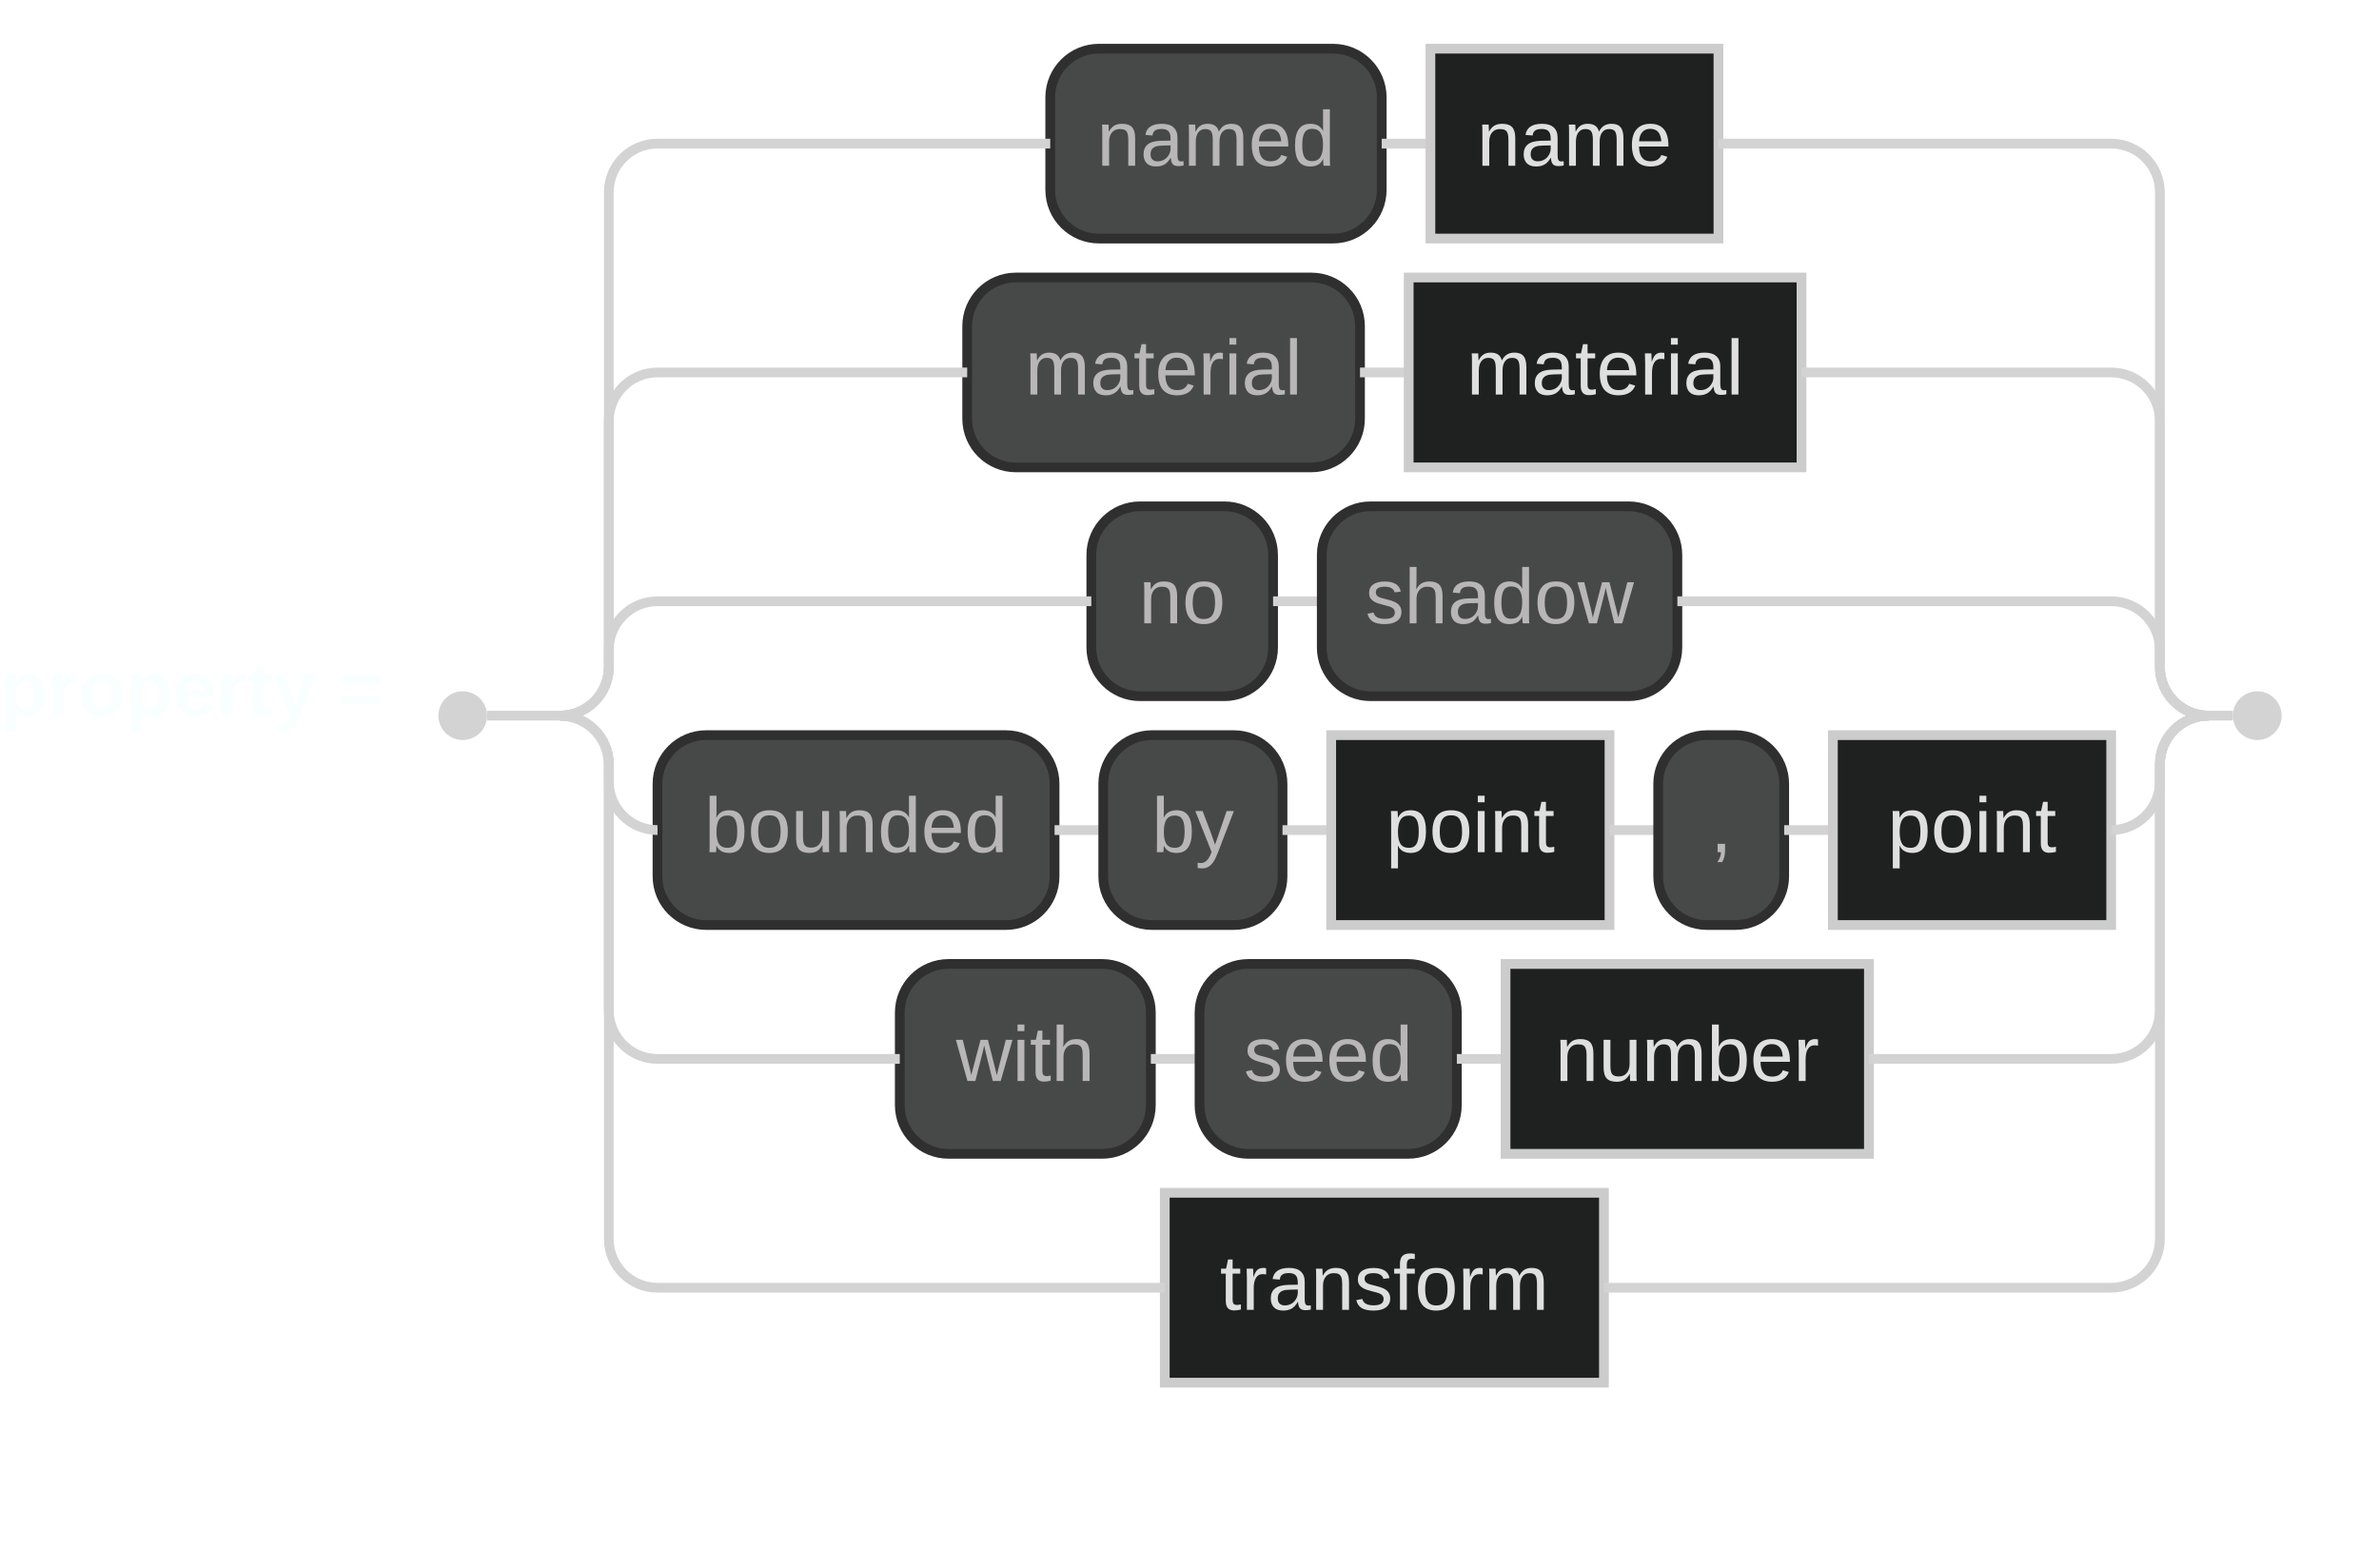
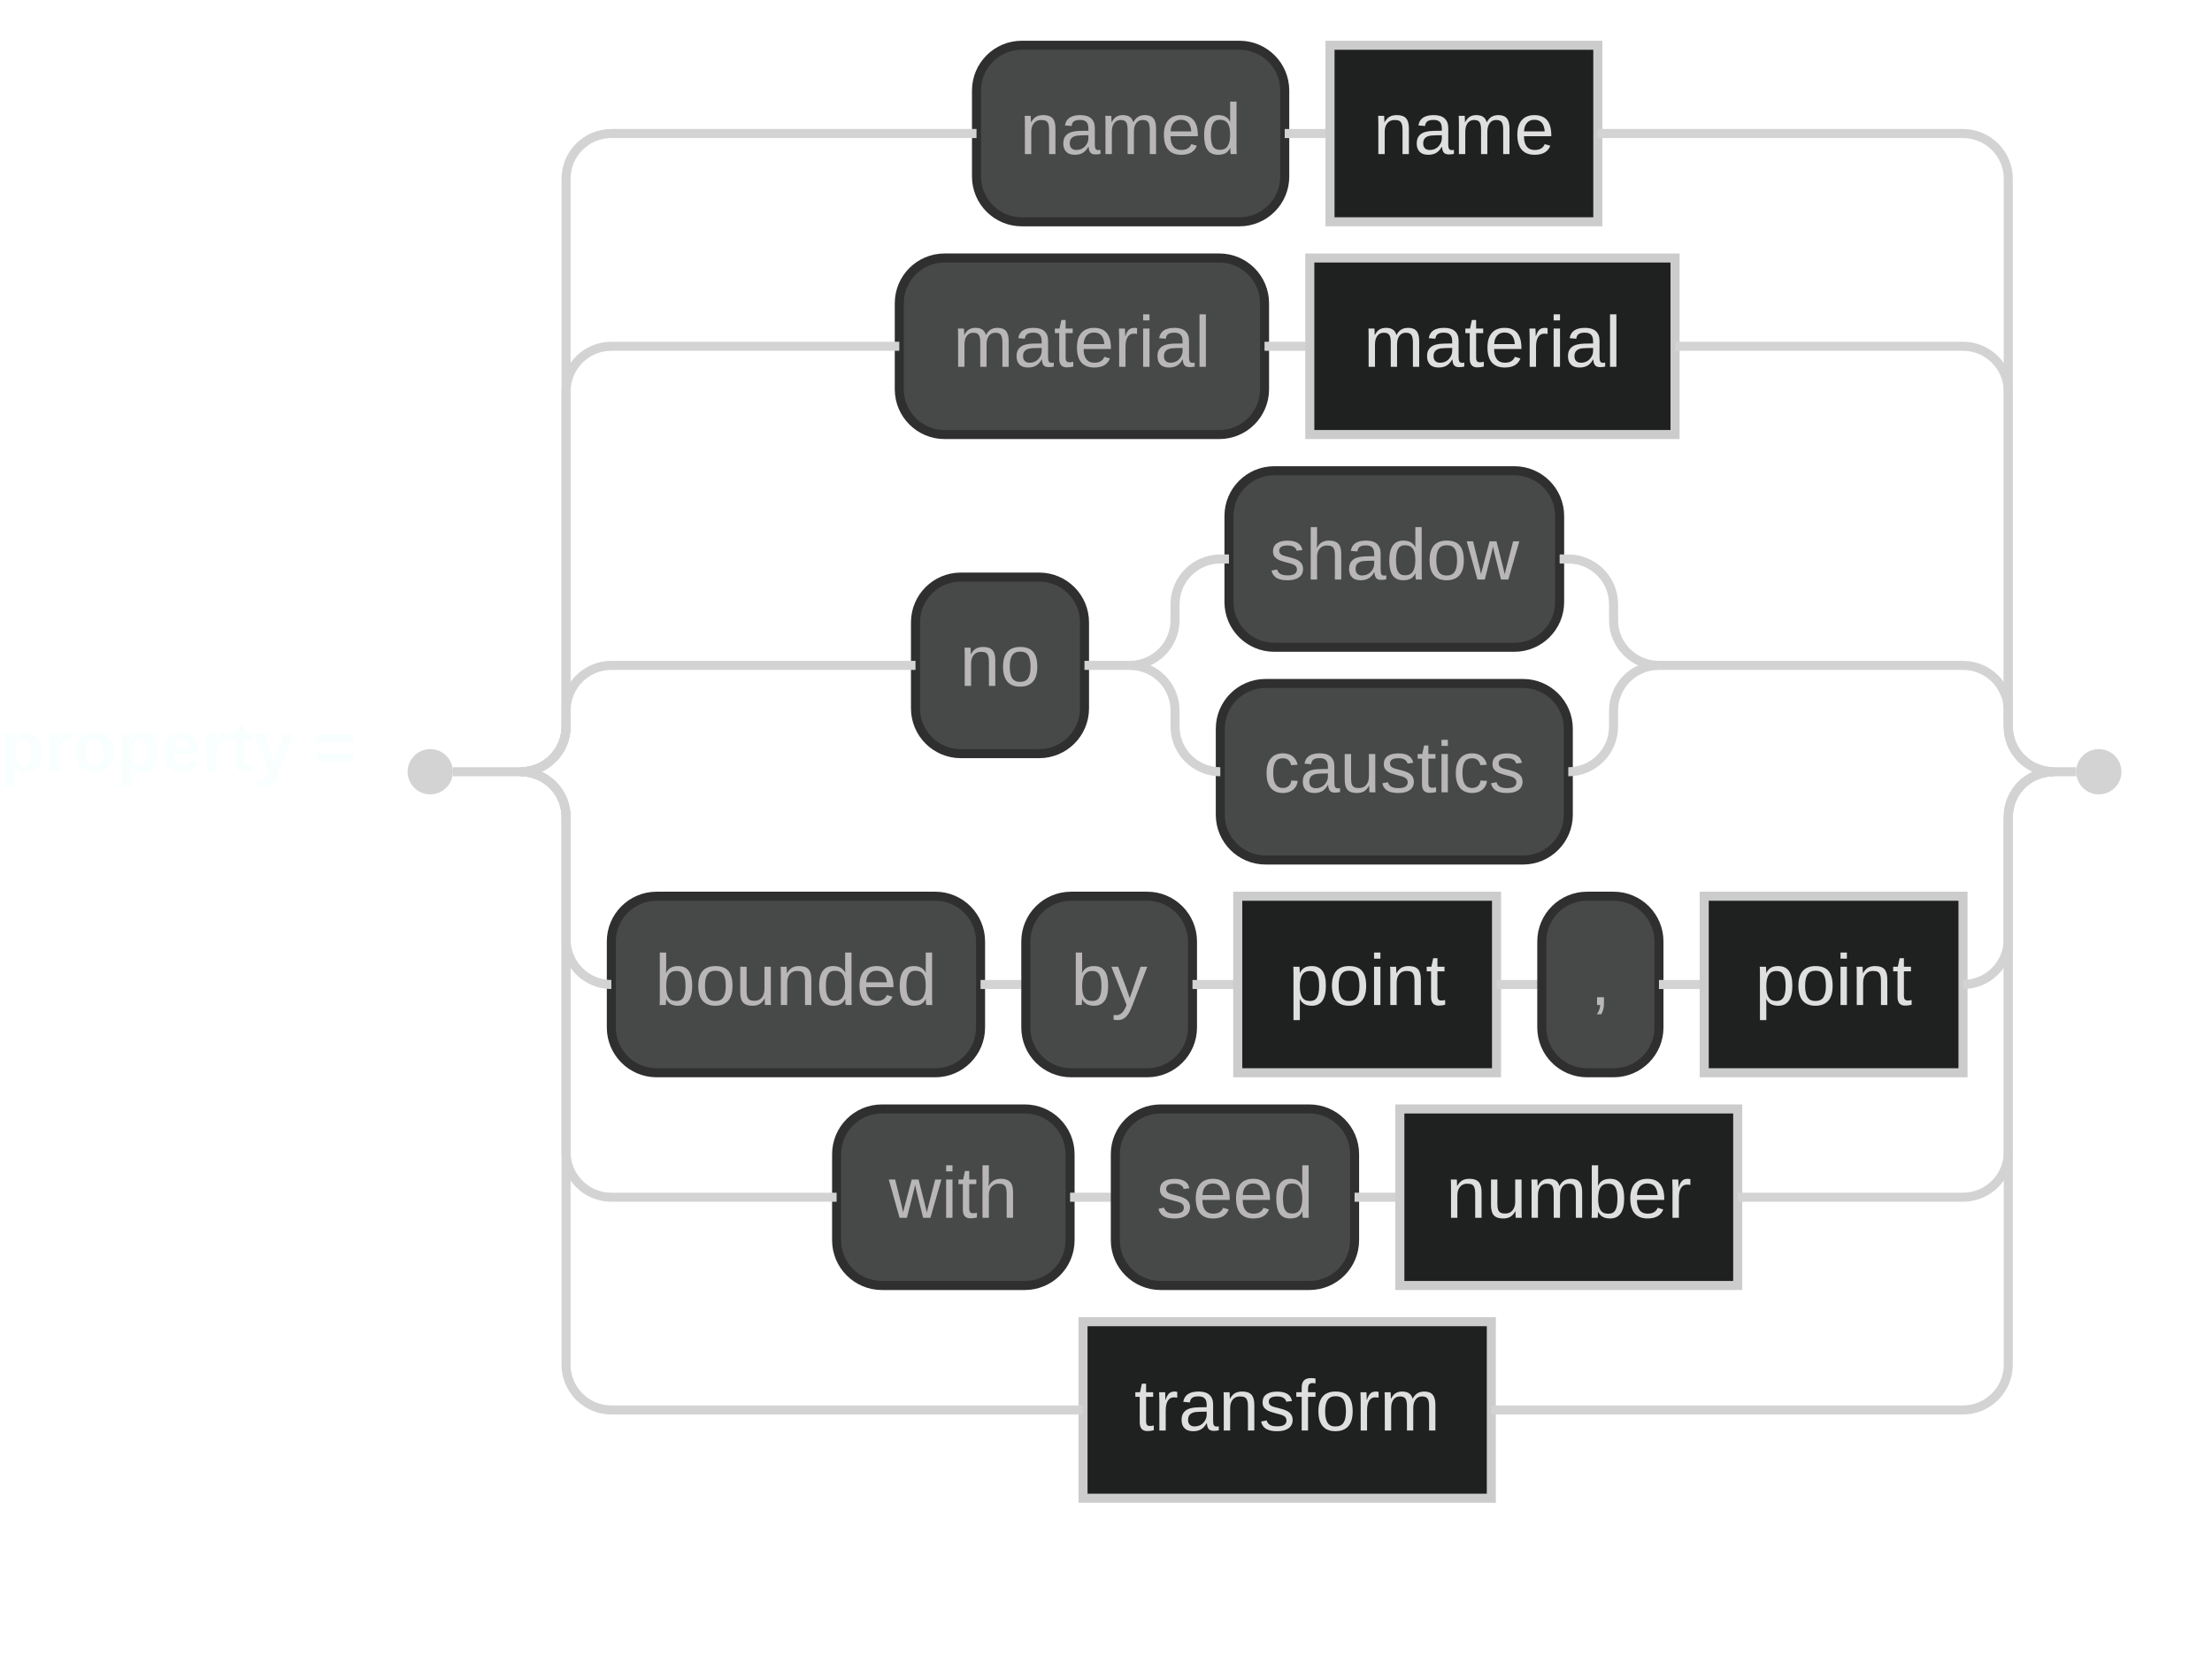
- <svg xmlns="http://www.w3.org/2000/svg" id="my-svg" width="100%" class="railroad-diagram" style="max-width: 488.578px; background-color: transparent;" viewBox="0 0 488.578 322" role="graphics-document document" aria-roledescription="railroadEbnf">
+ <svg xmlns="http://www.w3.org/2000/svg" id="my-svg" width="100%" class="railroad-diagram" style="max-width: 488.578px; background-color: transparent;" viewBox="0 0 488.578 369" role="graphics-document document" aria-roledescription="railroadEbnf">
  <style>#my-svg{font-family:"trebuchet ms",verdana,arial,sans-serif;font-size:16px;fill:#ccc;}@keyframes edge-animation-frame{from{stroke-dashoffset:0;}}@keyframes dash{to{stroke-dashoffset:0;}}#my-svg .edge-animation-slow{stroke-dasharray:9,5!important;stroke-dashoffset:900;animation:dash 50s linear infinite;stroke-linecap:round;}#my-svg .edge-animation-fast{stroke-dasharray:9,5!important;stroke-dashoffset:900;animation:dash 20s linear infinite;stroke-linecap:round;}#my-svg .error-icon{fill:#a44141;}#my-svg .error-text{fill:#ddd;stroke:#ddd;}#my-svg .edge-thickness-normal{stroke-width:1px;}#my-svg .edge-thickness-thick{stroke-width:3.5px;}#my-svg .edge-pattern-solid{stroke-dasharray:0;}#my-svg .edge-thickness-invisible{stroke-width:0;fill:none;}#my-svg .edge-pattern-dashed{stroke-dasharray:3;}#my-svg .edge-pattern-dotted{stroke-dasharray:2;}#my-svg .marker{fill:lightgrey;stroke:lightgrey;}#my-svg .marker.cross{stroke:lightgrey;}#my-svg svg{font-family:"trebuchet ms",verdana,arial,sans-serif;font-size:16px;}#my-svg p{margin:0;}#my-svg .railroad-diagram{font-family:"trebuchet ms",verdana,arial,sans-serif;font-size:16px;}#my-svg .railroad-terminal rect{fill:hsl(180, 1.587%, 28.353%);stroke:hsl(180, 0%, 18.353%);stroke-width:2px;}#my-svg .railroad-terminal text{fill:rgb(183.848, 181.552, 181.552);font-family:"trebuchet ms",verdana,arial,sans-serif;font-size:16px;text-anchor:middle;dominant-baseline:middle;}#my-svg .railroad-nonterminal rect{fill:#1f2020;stroke:#cccccc;stroke-width:2px;}#my-svg .railroad-nonterminal text{fill:#e0dfdf;font-family:"trebuchet ms",verdana,arial,sans-serif;font-size:16px;text-anchor:middle;dominant-baseline:middle;}#my-svg .railroad-line{stroke:lightgrey;stroke-width:2px;fill:none;}#my-svg .railroad-start circle,#my-svg .railroad-end circle{fill:lightgrey;}#my-svg .railroad-comment ellipse{fill:#181818;stroke:hsl(20, 0%, 2.353%);stroke-width:2px;}#my-svg .railroad-comment text{fill:rgb(223, 223.667, 224);font-style:italic;font-family:"trebuchet ms",verdana,arial,sans-serif;font-size:16px;text-anchor:middle;dominant-baseline:middle;}#my-svg .railroad-special rect{fill:hsl(20, 1.587%, 12.353%);stroke:hsl(20, 0%, 2.353%);stroke-width:2px;stroke-dasharray:5,3;}#my-svg .railroad-special text{fill:#e0dfdf;font-family:"trebuchet ms",verdana,arial,sans-serif;font-size:16px;text-anchor:middle;dominant-baseline:middle;}#my-svg .railroad-rule-name{font-weight:bold;fill:#F9FFFE;font-family:"trebuchet ms",verdana,arial,sans-serif;font-size:16px;}#my-svg .node .neo-node{stroke:#ccc;}#my-svg [data-look="neo"].node rect,#my-svg [data-look="neo"].cluster rect,#my-svg [data-look="neo"].node polygon{stroke:url(#my-svg-gradient);filter:drop-shadow( 1px 2px 2px rgba(185,185,185,1));}#my-svg [data-look="neo"].swimlane.cluster rect{filter:none;}#my-svg [data-look="neo"].node path{stroke:url(#my-svg-gradient);stroke-width:1px;}#my-svg [data-look="neo"].node .outer-path{filter:drop-shadow( 1px 2px 2px rgba(185,185,185,1));}#my-svg [data-look="neo"].node .neo-line path{stroke:#ccc;filter:none;}#my-svg [data-look="neo"].node circle{stroke:url(#my-svg-gradient);filter:drop-shadow( 1px 2px 2px rgba(185,185,185,1));}#my-svg [data-look="neo"].node circle .state-start{fill:#000000;}#my-svg [data-look="neo"].icon-shape .icon{fill:url(#my-svg-gradient);filter:drop-shadow( 1px 2px 2px rgba(185,185,185,1));}#my-svg [data-look="neo"].icon-shape .icon-neo path{stroke:url(#my-svg-gradient);filter:drop-shadow( 1px 2px 2px rgba(185,185,185,1));}#my-svg :root{--mermaid-font-family:"trebuchet ms",verdana,arial,sans-serif;}</style>
  <g />
  <g class="railroad-rule" transform="translate(0, 10)">
    <g transform="translate(115.0312, 0)">
      <g class="railroad-choice">
        <g class="railroad-sequence" transform="translate(100.6562, 0)">
          <g class="railroad-terminal" transform="translate(0, 0)">
            <rect x="0" y="0" width="68.078" height="39" rx="10" ry="10" />
            <text x="34.039" y="19.5">named</text>
          </g>
          <path class="railroad-line" d="M 68.078 19.5 L 78.078 19.5" />
          <g class="railroad-nonterminal" transform="translate(78.07812, 0)">
            <rect x="0" y="0" width="59.156" height="39" />
            <text x="29.578" y="19.5">name</text>
          </g>
        </g>
-         <path class="railroad-line" d="M 0 137 A 10 10 0 0 0 10 127 L 10 29.5 A 10 10 0 0 1 20 19.5 L 100.656 19.5" />
-         <path class="railroad-line" d="M 237.891 19.5 L 318.547 19.5 A 10 10 0 0 1 328.547 29.5 L 328.547 127 A 10 10 0 0 0 338.547 137" />
+         <path class="railroad-line" d="M 0 160.5 A 10 10 0 0 0 10 150.5 L 10 29.5 A 10 10 0 0 1 20 19.5 L 100.656 19.5" />
+         <path class="railroad-line" d="M 237.891 19.5 L 318.547 19.5 A 10 10 0 0 1 328.547 29.5 L 328.547 150.5 A 10 10 0 0 0 338.547 160.5" />
        <g class="railroad-sequence" transform="translate(83.60156, 47)">
          <g class="railroad-terminal" transform="translate(0, 0)">
            <rect x="0" y="0" width="80.672" height="39" rx="10" ry="10" />
            <text x="40.336" y="19.5">material</text>
          </g>
          <path class="railroad-line" d="M 80.672 19.5 L 90.672 19.5" />
          <g class="railroad-nonterminal" transform="translate(90.67188, 0)">
            <rect x="0" y="0" width="80.672" height="39" />
            <text x="40.336" y="19.5">material</text>
          </g>
        </g>
-         <path class="railroad-line" d="M 0 137 A 10 10 0 0 0 10 127 L 10 76.5 A 10 10 0 0 1 20 66.5 L 83.602 66.5" />
-         <path class="railroad-line" d="M 254.945 66.5 L 318.547 66.5 A 10 10 0 0 1 328.547 76.5 L 328.547 127 A 10 10 0 0 0 338.547 137" />
-         <g class="railroad-sequence" transform="translate(109.0938, 94)">
-           <g class="railroad-terminal" transform="translate(0, 0)">
+         <path class="railroad-line" d="M 0 160.5 A 10 10 0 0 0 10 150.5 L 10 76.5 A 10 10 0 0 1 20 66.5 L 83.602 66.5" />
+         <path class="railroad-line" d="M 254.945 66.5 L 318.547 66.5 A 10 10 0 0 1 328.547 76.5 L 328.547 150.5 A 10 10 0 0 0 338.547 160.5" />
+         <g class="railroad-sequence" transform="translate(87.17969, 94)">
+           <g class="railroad-terminal" transform="translate(0, 23.5)">
            <rect x="0" y="0" width="37.328" height="39" rx="10" ry="10" />
            <text x="18.664" y="19.5">no</text>
          </g>
-           <path class="railroad-line" d="M 37.328 19.5 L 47.328 19.5" />
-           <g class="railroad-terminal" transform="translate(47.32812, 0)">
-             <rect x="0" y="0" width="73.031" height="39" rx="10" ry="10" />
-             <text x="36.516" y="19.5">shadow</text>
+           <path class="railroad-line" d="M 37.328 43 L 47.328 43" />
+           <g class="railroad-choice" transform="translate(47.32812, 0)">
+             <g class="railroad-terminal" transform="translate(21.91406, 0)">
+               <rect x="0" y="0" width="73.031" height="39" rx="10" ry="10" />
+               <text x="36.516" y="19.5">shadow</text>
+             </g>
+             <path class="railroad-line" d="M 0 43 A 10 10 0 0 0 10 33 L 10 29.5 A 10 10 0 0 1 20 19.5 L 21.914 19.5" />
+             <path class="railroad-line" d="M 94.945 19.5 L 96.859 19.5 A 10 10 0 0 1 106.859 29.5 L 106.859 33 A 10 10 0 0 0 116.859 43" />
+             <g class="railroad-terminal" transform="translate(20, 47)">
+               <rect x="0" y="0" width="76.859" height="39" rx="10" ry="10" />
+               <text x="38.43" y="19.5">caustics</text>
+             </g>
+             <path class="railroad-line" d="M 0 43 A 10 10 0 0 1 10 53 L 10 56.5 A 10 10 0 0 0 20 66.5 L 20 66.5" />
+             <path class="railroad-line" d="M 96.859 66.5 L 96.859 66.5 A 10 10 0 0 0 106.859 56.5 L 106.859 53 A 10 10 0 0 1 116.859 43" />
          </g>
        </g>
-         <path class="railroad-line" d="M 0 137 A 10 10 0 0 0 10 127 L 10 123.5 A 10 10 0 0 1 20 113.5 L 109.094 113.5" />
-         <path class="railroad-line" d="M 229.453 113.5 L 318.547 113.5 A 10 10 0 0 1 328.547 123.5 L 328.547 127 A 10 10 0 0 0 338.547 137" />
-         <g class="railroad-sequence" transform="translate(20, 141)">
+         <path class="railroad-line" d="M 0 160.5 A 10 10 0 0 0 10 150.5 L 10 147 A 10 10 0 0 1 20 137 L 87.18 137" />
+         <path class="railroad-line" d="M 251.367 137 L 318.547 137 A 10 10 0 0 1 328.547 147 L 328.547 150.5 A 10 10 0 0 0 338.547 160.5" />
+         <g class="railroad-sequence" transform="translate(20, 188)">
          <g class="railroad-terminal" transform="translate(0, 0)">
            <rect x="0" y="0" width="81.547" height="39" rx="10" ry="10" />
            <text x="40.773" y="19.5">bounded</text>
          </g>
          <path class="railroad-line" d="M 81.547 19.5 L 91.547 19.5" />
          <g class="railroad-terminal" transform="translate(91.54688, 0)">
            <rect x="0" y="0" width="36.812" height="39" rx="10" ry="10" />
            <text x="18.406" y="19.5">by</text>
          </g>
          <path class="railroad-line" d="M 128.359 19.5 L 138.359 19.5" />
          <g class="railroad-nonterminal" transform="translate(138.3594, 0)">
            <rect x="0" y="0" width="57.156" height="39" />
            <text x="28.578" y="19.5">point</text>
          </g>
          <path class="railroad-line" d="M 195.516 19.5 L 205.516 19.5" />
          <g class="railroad-terminal" transform="translate(205.5156, 0)">
            <rect x="0" y="0" width="25.875" height="39" rx="10" ry="10" />
            <text x="12.938" y="19.5">,</text>
          </g>
          <path class="railroad-line" d="M 231.391 19.5 L 241.391 19.5" />
          <g class="railroad-nonterminal" transform="translate(241.3906, 0)">
            <rect x="0" y="0" width="57.156" height="39" />
            <text x="28.578" y="19.5">point</text>
          </g>
        </g>
-         <path class="railroad-line" d="M 0 137 A 10 10 0 0 1 10 147 L 10 150.5 A 10 10 0 0 0 20 160.5 L 20 160.5" />
-         <path class="railroad-line" d="M 318.547 160.5 L 318.547 160.5 A 10 10 0 0 0 328.547 150.5 L 328.547 147 A 10 10 0 0 1 338.547 137" />
-         <g class="railroad-sequence" transform="translate(69.75781, 188)">
+         <path class="railroad-line" d="M 0 160.5 A 10 10 0 0 1 10 170.5 L 10 197.5 A 10 10 0 0 0 20 207.5 L 20 207.5" />
+         <path class="railroad-line" d="M 318.547 207.5 L 318.547 207.5 A 10 10 0 0 0 328.547 197.5 L 328.547 170.5 A 10 10 0 0 1 338.547 160.5" />
+         <g class="railroad-sequence" transform="translate(69.75781, 235)">
          <g class="railroad-terminal" transform="translate(0, 0)">
            <rect x="0" y="0" width="51.562" height="39" rx="10" ry="10" />
            <text x="25.781" y="19.5">with</text>
          </g>
          <path class="railroad-line" d="M 51.562 19.5 L 61.562 19.5" />
          <g class="railroad-terminal" transform="translate(61.5625, 0)">
            <rect x="0" y="0" width="52.844" height="39" rx="10" ry="10" />
            <text x="26.422" y="19.5">seed</text>
          </g>
          <path class="railroad-line" d="M 114.406 19.5 L 124.406 19.5" />
          <g class="railroad-nonterminal" transform="translate(124.4062, 0)">
            <rect x="0" y="0" width="74.625" height="39" />
            <text x="37.312" y="19.5">number</text>
          </g>
        </g>
-         <path class="railroad-line" d="M 0 137 A 10 10 0 0 1 10 147 L 10 197.5 A 10 10 0 0 0 20 207.5 L 69.758 207.5" />
-         <path class="railroad-line" d="M 268.789 207.5 L 318.547 207.5 A 10 10 0 0 0 328.547 197.5 L 328.547 147 A 10 10 0 0 1 338.547 137" />
-         <g class="railroad-nonterminal" transform="translate(124.1797, 235)">
+         <path class="railroad-line" d="M 0 160.5 A 10 10 0 0 1 10 170.5 L 10 244.5 A 10 10 0 0 0 20 254.5 L 69.758 254.5" />
+         <path class="railroad-line" d="M 268.789 254.5 L 318.547 254.5 A 10 10 0 0 0 328.547 244.5 L 328.547 170.5 A 10 10 0 0 1 338.547 160.5" />
+         <g class="railroad-nonterminal" transform="translate(124.1797, 282)">
          <rect x="0" y="0" width="90.188" height="39" />
          <text x="45.094" y="19.5">transform</text>
        </g>
-         <path class="railroad-line" d="M 0 137 A 10 10 0 0 1 10 147 L 10 244.5 A 10 10 0 0 0 20 254.5 L 124.18 254.5" />
-         <path class="railroad-line" d="M 214.367 254.5 L 318.547 254.5 A 10 10 0 0 0 328.547 244.5 L 328.547 147 A 10 10 0 0 1 338.547 137" />
+         <path class="railroad-line" d="M 0 160.5 A 10 10 0 0 1 10 170.5 L 10 291.5 A 10 10 0 0 0 20 301.5 L 124.18 301.5" />
+         <path class="railroad-line" d="M 214.367 301.5 L 318.547 301.5 A 10 10 0 0 0 328.547 291.5 L 328.547 170.5 A 10 10 0 0 1 338.547 160.5" />
      </g>
    </g>
    <g class="railroad-rule-name-group">
-       <text class="railroad-rule-name" x="0" y="137">property =</text>
+       <text class="railroad-rule-name" x="0" y="160.5">property =</text>
    </g>
    <g class="railroad-start">
-       <circle cx="95.031" cy="137" r="5" />
+       <circle cx="95.031" cy="160.5" r="5" />
    </g>
    <g class="railroad-end">
-       <circle cx="463.578" cy="137" r="5" />
+       <circle cx="463.578" cy="160.5" r="5" />
    </g>
-     <path class="railroad-line" d="M 100.031 137 L 115.031 137" />
-     <path class="railroad-line" d="M 453.578 137 L 458.578 137" />
+     <path class="railroad-line" d="M 100.031 160.5 L 115.031 160.5" />
+     <path class="railroad-line" d="M 453.578 160.5 L 458.578 160.5" />
  </g>
</svg>
